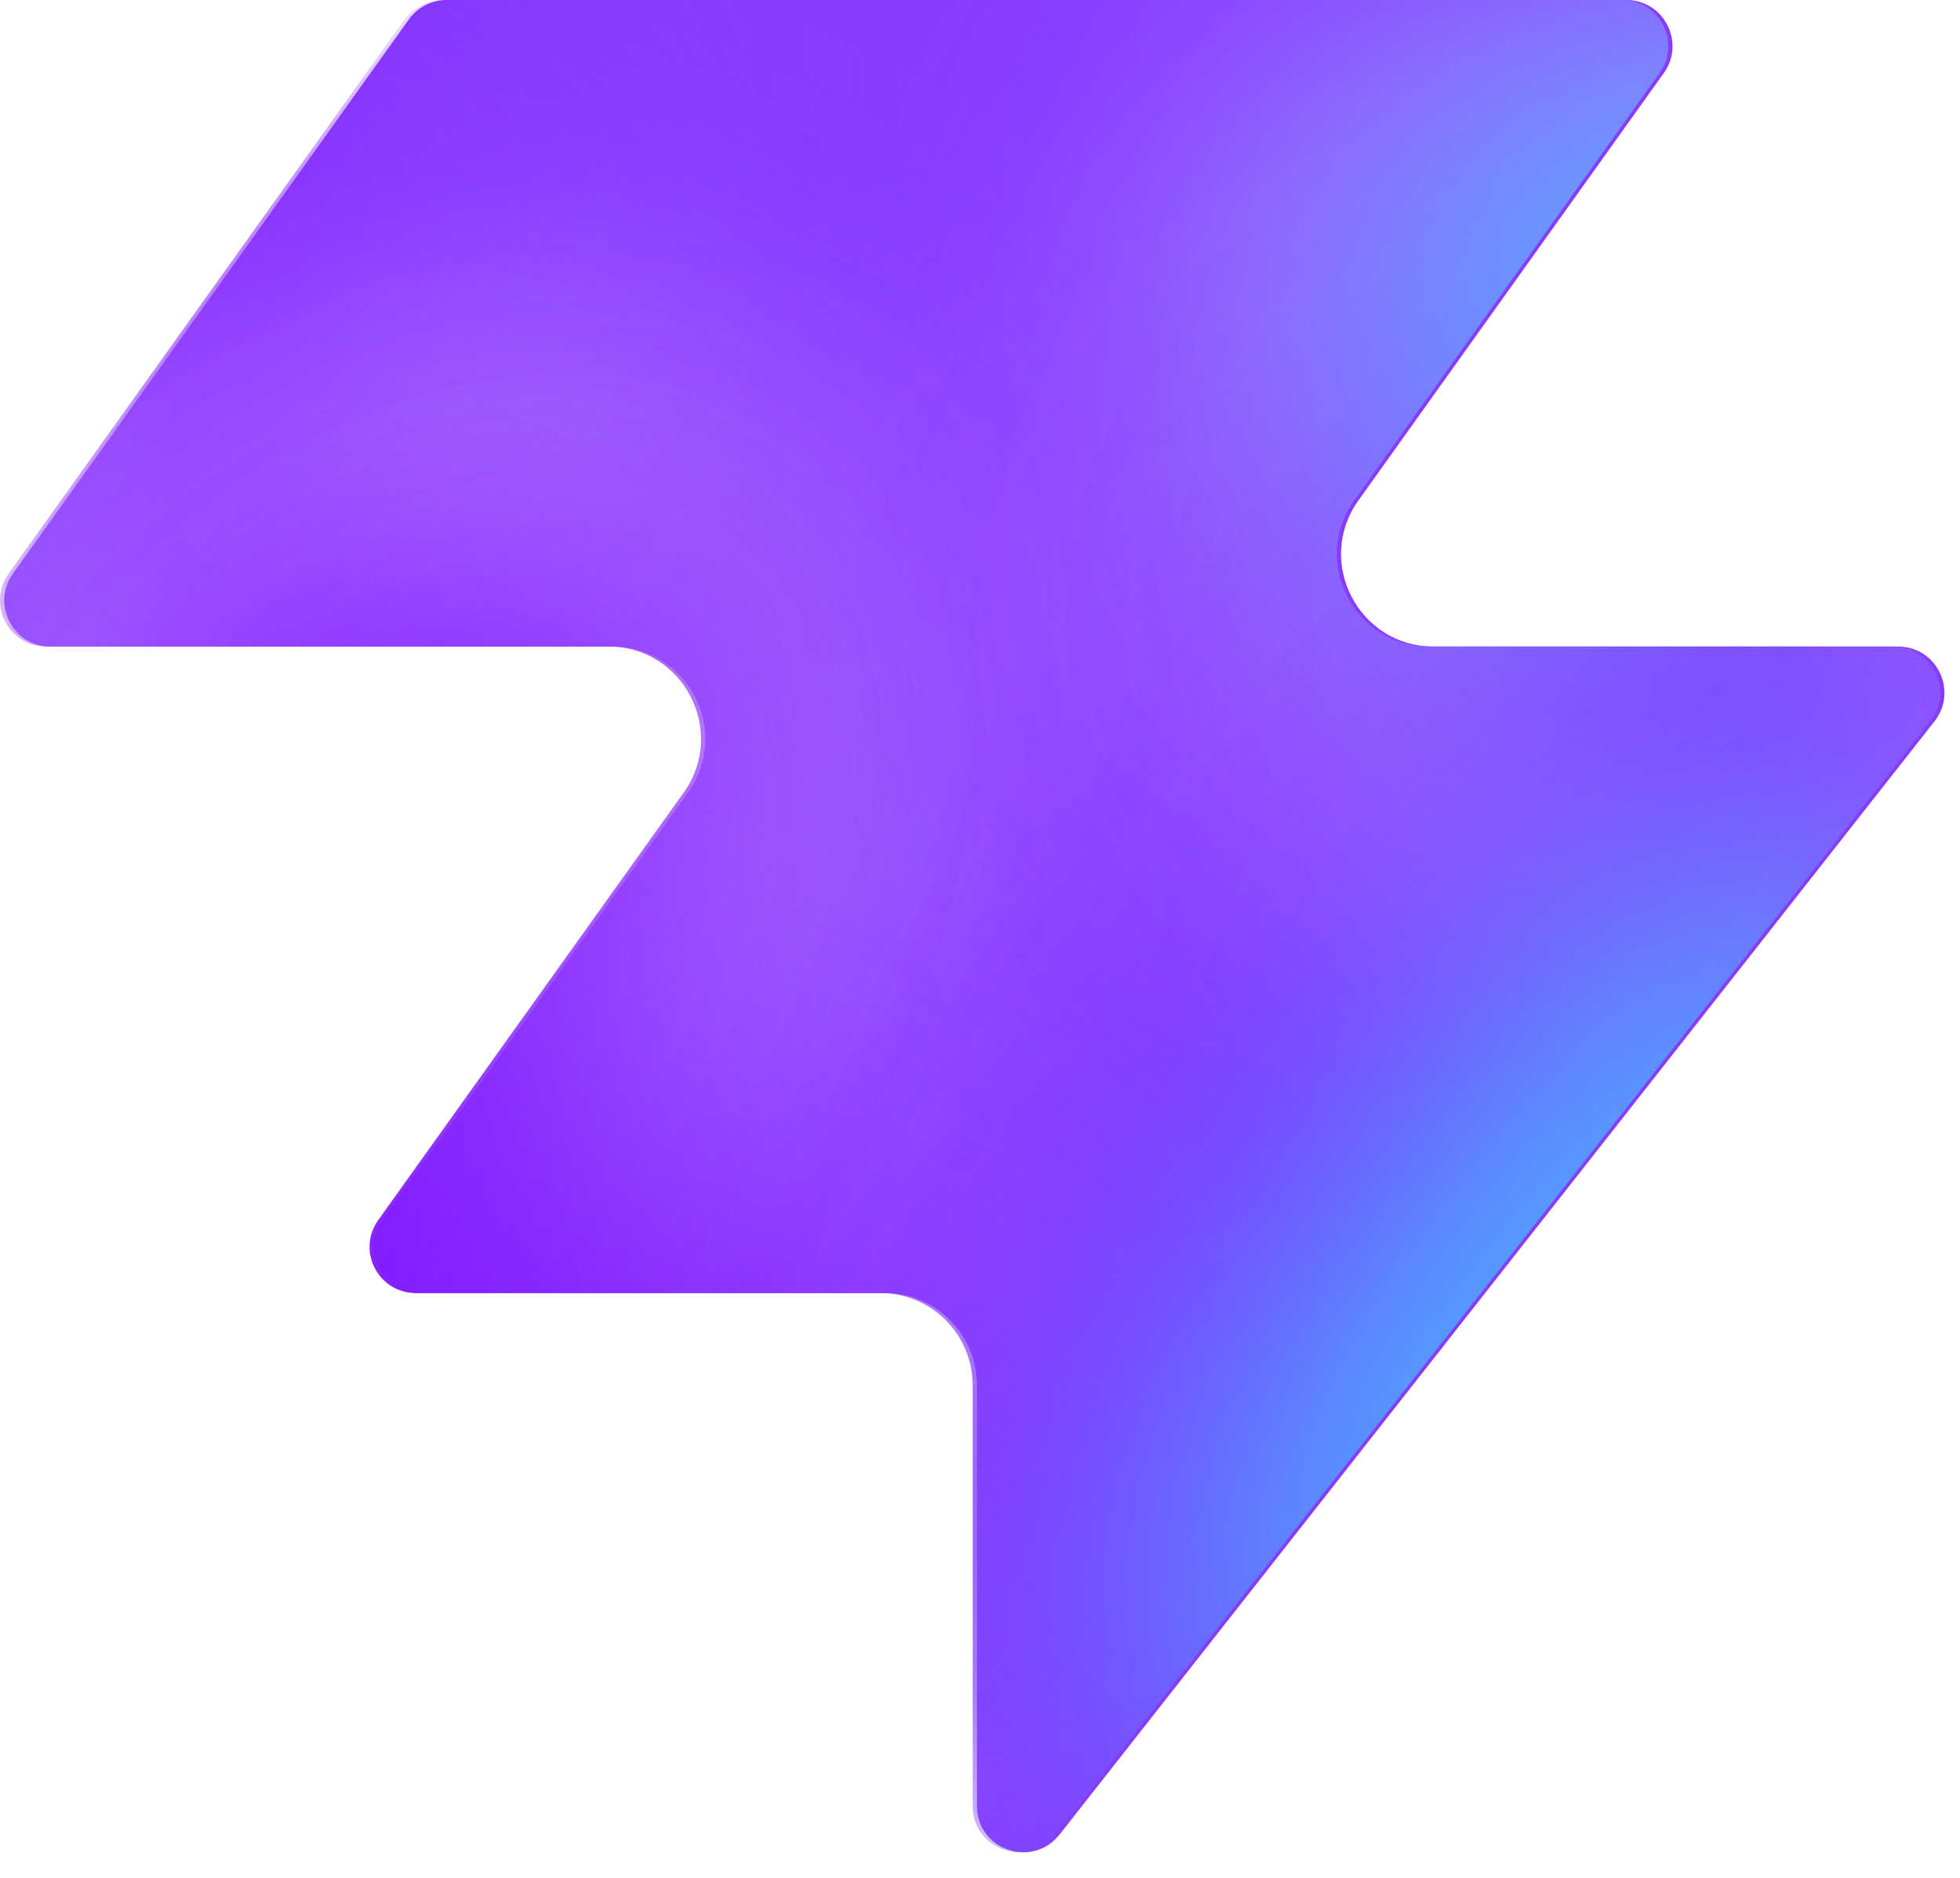
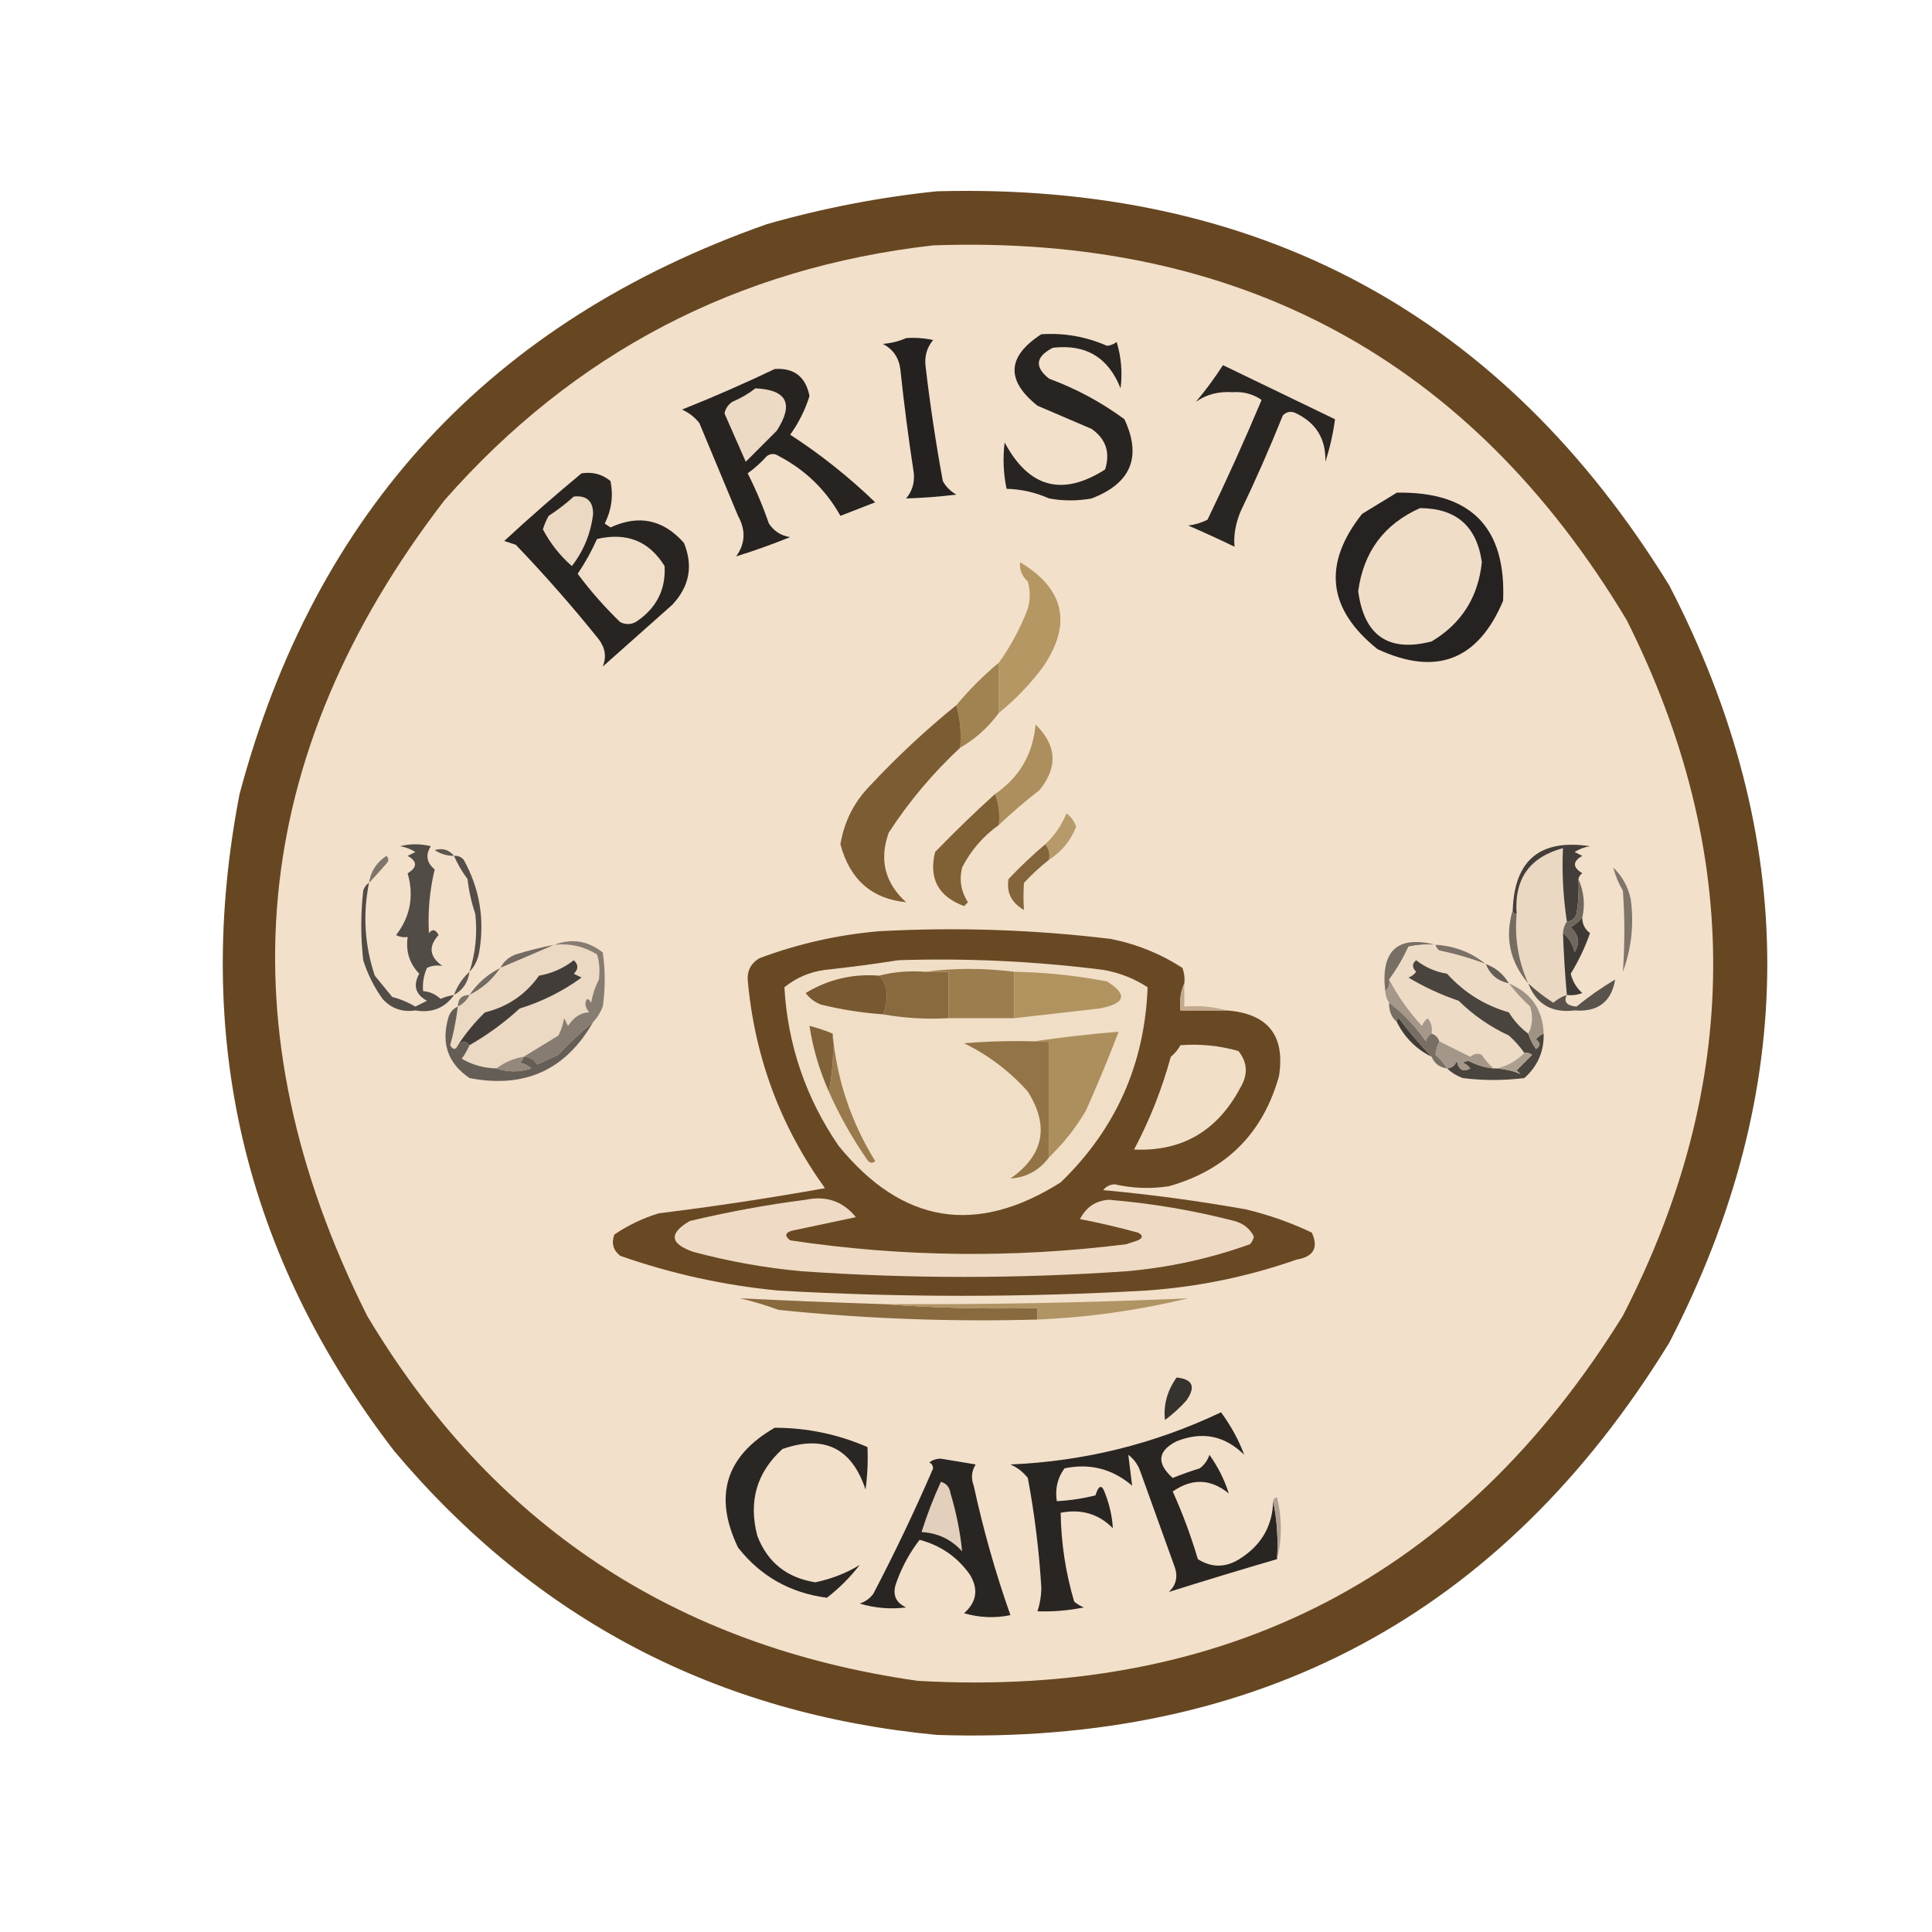
- <svg xmlns="http://www.w3.org/2000/svg" width="48" height="46" fill="none" viewBox="0 0 48 46">
-   <path fill="#863bff" d="M25.946 44.938c-.664.845-2.021.375-2.021-.698V33.937a2.26 2.26 0 0 0-2.262-2.262H10.287c-.92 0-1.456-1.04-.92-1.788l7.48-10.471c1.07-1.497 0-3.578-1.842-3.578H1.237c-.92 0-1.456-1.04-.92-1.788L10.013.474c.214-.297.556-.474.92-.474h28.894c.92 0 1.456 1.04.92 1.788l-7.48 10.471c-1.07 1.498 0 3.579 1.842 3.579h11.377c.943 0 1.473 1.088.89 1.83L25.947 44.94z" style="fill:#863bff;fill:color(display-p3 .525 .23 1);fill-opacity:1" />
-   <mask id="a" width="48" height="46" x="0" y="0" maskUnits="userSpaceOnUse" style="mask-type:alpha">
-     <path fill="#000" d="M25.842 44.938c-.664.844-2.021.375-2.021-.698V33.937a2.26 2.26 0 0 0-2.262-2.262H10.183c-.92 0-1.456-1.04-.92-1.788l7.48-10.471c1.07-1.498 0-3.579-1.842-3.579H1.133c-.92 0-1.456-1.04-.92-1.787L9.91.473c.214-.297.556-.474.92-.474h28.894c.92 0 1.456 1.04.92 1.788l-7.48 10.471c-1.07 1.498 0 3.578 1.842 3.578h11.377c.943 0 1.473 1.088.89 1.832L25.843 44.94z" style="fill:#000;fill-opacity:1" />
-   </mask>
-   <g mask="url(#a)">
-     <g filter="url(#b)">
-       <ellipse cx="5.508" cy="14.704" fill="#ede6ff" rx="5.508" ry="14.704" style="fill:#ede6ff;fill:color(display-p3 .927 .903 1);fill-opacity:1" transform="matrix(.00324 1 1 -.00324 -4.47 31.516)" />
-     </g>
-     <g filter="url(#c)">
-       <ellipse cx="10.399" cy="29.851" fill="#ede6ff" rx="10.399" ry="29.851" style="fill:#ede6ff;fill:color(display-p3 .927 .903 1);fill-opacity:1" transform="matrix(.00324 1 1 -.00324 -39.328 7.883)" />
-     </g>
-     <g filter="url(#d)">
-       <ellipse cx="5.508" cy="30.487" fill="#7e14ff" rx="5.508" ry="30.487" style="fill:#7e14ff;fill:color(display-p3 .492 .077 1);fill-opacity:1" transform="rotate(89.814 -25.913 -14.639)scale(1 -1)" />
-     </g>
-     <g filter="url(#e)">
-       <ellipse cx="5.508" cy="30.599" fill="#7e14ff" rx="5.508" ry="30.599" style="fill:#7e14ff;fill:color(display-p3 .492 .077 1);fill-opacity:1" transform="rotate(89.814 -32.644 -3.334)scale(1 -1)" />
-     </g>
-     <g filter="url(#f)">
-       <ellipse cx="5.508" cy="30.599" fill="#7e14ff" rx="5.508" ry="30.599" style="fill:#7e14ff;fill:color(display-p3 .492 .077 1);fill-opacity:1" transform="matrix(.00324 1 1 -.00324 -34.34 30.47)" />
-     </g>
-     <g filter="url(#g)">
-       <ellipse cx="14.072" cy="22.078" fill="#ede6ff" rx="14.072" ry="22.078" style="fill:#ede6ff;fill:color(display-p3 .927 .903 1);fill-opacity:1" transform="rotate(93.35 24.506 48.493)scale(-1 1)" />
-     </g>
-     <g filter="url(#h)">
-       <ellipse cx="3.47" cy="21.501" fill="#7e14ff" rx="3.47" ry="21.501" style="fill:#7e14ff;fill:color(display-p3 .492 .077 1);fill-opacity:1" transform="rotate(89.009 28.708 47.59)scale(-1 1)" />
-     </g>
-     <g filter="url(#i)">
-       <ellipse cx="3.47" cy="21.501" fill="#7e14ff" rx="3.47" ry="21.501" style="fill:#7e14ff;fill:color(display-p3 .492 .077 1);fill-opacity:1" transform="rotate(89.009 28.708 47.59)scale(-1 1)" />
-     </g>
-     <g filter="url(#j)">
-       <ellipse cx=".387" cy="8.972" fill="#7e14ff" rx="4.407" ry="29.108" style="fill:#7e14ff;fill:color(display-p3 .492 .077 1);fill-opacity:1" transform="rotate(39.51 .387 8.972)" />
-     </g>
-     <g filter="url(#k)">
-       <ellipse cx="47.523" cy="-6.092" fill="#7e14ff" rx="4.407" ry="29.108" style="fill:#7e14ff;fill:color(display-p3 .492 .077 1);fill-opacity:1" transform="rotate(37.892 47.523 -6.092)" />
-     </g>
-     <g filter="url(#l)">
-       <ellipse cx="41.412" cy="6.333" fill="#47bfff" rx="5.971" ry="9.665" style="fill:#47bfff;fill:color(display-p3 .28 .748 1);fill-opacity:1" transform="rotate(37.892 41.412 6.333)" />
-     </g>
-     <g filter="url(#m)">
-       <ellipse cx="-1.879" cy="38.332" fill="#7e14ff" rx="4.407" ry="29.108" style="fill:#7e14ff;fill:color(display-p3 .492 .077 1);fill-opacity:1" transform="rotate(37.892 -1.88 38.332)" />
-     </g>
-     <g filter="url(#n)">
-       <ellipse cx="-1.879" cy="38.332" fill="#7e14ff" rx="4.407" ry="29.108" style="fill:#7e14ff;fill:color(display-p3 .492 .077 1);fill-opacity:1" transform="rotate(37.892 -1.88 38.332)" />
-     </g>
-     <g filter="url(#o)">
-       <ellipse cx="35.651" cy="29.907" fill="#7e14ff" rx="4.407" ry="29.108" style="fill:#7e14ff;fill:color(display-p3 .492 .077 1);fill-opacity:1" transform="rotate(37.892 35.651 29.907)" />
-     </g>
-     <g filter="url(#p)">
-       <ellipse cx="38.418" cy="32.4" fill="#47bfff" rx="5.971" ry="15.297" style="fill:#47bfff;fill:color(display-p3 .28 .748 1);fill-opacity:1" transform="rotate(37.892 38.418 32.4)" />
-     </g>
-   </g>
-   <defs>
-     <filter id="b" width="60.045" height="41.654" x="-19.77" y="16.149" color-interpolation-filters="sRGB" filterUnits="userSpaceOnUse">
-       <feFlood flood-opacity="0" result="BackgroundImageFix" />
-       <feBlend in="SourceGraphic" in2="BackgroundImageFix" result="shape" />
-       <feGaussianBlur result="effect1_foregroundBlur_2002_17158" stdDeviation="7.659" />
-     </filter>
-     <filter id="c" width="90.34" height="51.437" x="-54.613" y="-7.533" color-interpolation-filters="sRGB" filterUnits="userSpaceOnUse">
-       <feFlood flood-opacity="0" result="BackgroundImageFix" />
-       <feBlend in="SourceGraphic" in2="BackgroundImageFix" result="shape" />
-       <feGaussianBlur result="effect1_foregroundBlur_2002_17158" stdDeviation="7.659" />
-     </filter>
-     <filter id="d" width="79.355" height="29.4" x="-49.64" y="2.03" color-interpolation-filters="sRGB" filterUnits="userSpaceOnUse">
-       <feFlood flood-opacity="0" result="BackgroundImageFix" />
-       <feBlend in="SourceGraphic" in2="BackgroundImageFix" result="shape" />
-       <feGaussianBlur result="effect1_foregroundBlur_2002_17158" stdDeviation="4.596" />
-     </filter>
-     <filter id="e" width="79.579" height="29.4" x="-45.045" y="20.029" color-interpolation-filters="sRGB" filterUnits="userSpaceOnUse">
-       <feFlood flood-opacity="0" result="BackgroundImageFix" />
-       <feBlend in="SourceGraphic" in2="BackgroundImageFix" result="shape" />
-       <feGaussianBlur result="effect1_foregroundBlur_2002_17158" stdDeviation="4.596" />
-     </filter>
-     <filter id="f" width="79.579" height="29.4" x="-43.513" y="21.178" color-interpolation-filters="sRGB" filterUnits="userSpaceOnUse">
-       <feFlood flood-opacity="0" result="BackgroundImageFix" />
-       <feBlend in="SourceGraphic" in2="BackgroundImageFix" result="shape" />
-       <feGaussianBlur result="effect1_foregroundBlur_2002_17158" stdDeviation="4.596" />
-     </filter>
-     <filter id="g" width="74.749" height="58.852" x="15.756" y="-17.901" color-interpolation-filters="sRGB" filterUnits="userSpaceOnUse">
-       <feFlood flood-opacity="0" result="BackgroundImageFix" />
-       <feBlend in="SourceGraphic" in2="BackgroundImageFix" result="shape" />
-       <feGaussianBlur result="effect1_foregroundBlur_2002_17158" stdDeviation="7.659" />
-     </filter>
-     <filter id="h" width="61.377" height="25.362" x="23.548" y="2.284" color-interpolation-filters="sRGB" filterUnits="userSpaceOnUse">
-       <feFlood flood-opacity="0" result="BackgroundImageFix" />
-       <feBlend in="SourceGraphic" in2="BackgroundImageFix" result="shape" />
-       <feGaussianBlur result="effect1_foregroundBlur_2002_17158" stdDeviation="4.596" />
-     </filter>
-     <filter id="i" width="61.377" height="25.362" x="23.548" y="2.284" color-interpolation-filters="sRGB" filterUnits="userSpaceOnUse">
-       <feFlood flood-opacity="0" result="BackgroundImageFix" />
-       <feBlend in="SourceGraphic" in2="BackgroundImageFix" result="shape" />
-       <feGaussianBlur result="effect1_foregroundBlur_2002_17158" stdDeviation="4.596" />
-     </filter>
-     <filter id="j" width="56.045" height="63.649" x="-27.636" y="-22.853" color-interpolation-filters="sRGB" filterUnits="userSpaceOnUse">
-       <feFlood flood-opacity="0" result="BackgroundImageFix" />
-       <feBlend in="SourceGraphic" in2="BackgroundImageFix" result="shape" />
-       <feGaussianBlur result="effect1_foregroundBlur_2002_17158" stdDeviation="4.596" />
-     </filter>
-     <filter id="k" width="54.814" height="64.646" x="20.116" y="-38.415" color-interpolation-filters="sRGB" filterUnits="userSpaceOnUse">
-       <feFlood flood-opacity="0" result="BackgroundImageFix" />
-       <feBlend in="SourceGraphic" in2="BackgroundImageFix" result="shape" />
-       <feGaussianBlur result="effect1_foregroundBlur_2002_17158" stdDeviation="4.596" />
-     </filter>
-     <filter id="l" width="33.541" height="35.313" x="24.641" y="-11.323" color-interpolation-filters="sRGB" filterUnits="userSpaceOnUse">
-       <feFlood flood-opacity="0" result="BackgroundImageFix" />
-       <feBlend in="SourceGraphic" in2="BackgroundImageFix" result="shape" />
-       <feGaussianBlur result="effect1_foregroundBlur_2002_17158" stdDeviation="4.596" />
-     </filter>
-     <filter id="m" width="54.814" height="64.646" x="-29.286" y="6.009" color-interpolation-filters="sRGB" filterUnits="userSpaceOnUse">
-       <feFlood flood-opacity="0" result="BackgroundImageFix" />
-       <feBlend in="SourceGraphic" in2="BackgroundImageFix" result="shape" />
-       <feGaussianBlur result="effect1_foregroundBlur_2002_17158" stdDeviation="4.596" />
-     </filter>
-     <filter id="n" width="54.814" height="64.646" x="-29.286" y="6.009" color-interpolation-filters="sRGB" filterUnits="userSpaceOnUse">
-       <feFlood flood-opacity="0" result="BackgroundImageFix" />
-       <feBlend in="SourceGraphic" in2="BackgroundImageFix" result="shape" />
-       <feGaussianBlur result="effect1_foregroundBlur_2002_17158" stdDeviation="4.596" />
-     </filter>
-     <filter id="o" width="54.814" height="64.646" x="8.244" y="-2.416" color-interpolation-filters="sRGB" filterUnits="userSpaceOnUse">
-       <feFlood flood-opacity="0" result="BackgroundImageFix" />
-       <feBlend in="SourceGraphic" in2="BackgroundImageFix" result="shape" />
-       <feGaussianBlur result="effect1_foregroundBlur_2002_17158" stdDeviation="4.596" />
-     </filter>
-     <filter id="p" width="39.409" height="43.623" x="18.713" y="10.588" color-interpolation-filters="sRGB" filterUnits="userSpaceOnUse">
-       <feFlood flood-opacity="0" result="BackgroundImageFix" />
-       <feBlend in="SourceGraphic" in2="BackgroundImageFix" result="shape" />
-       <feGaussianBlur result="effect1_foregroundBlur_2002_17158" stdDeviation="4.596" />
-     </filter>
-   </defs>
+ <svg xmlns="http://www.w3.org/2000/svg" width="512" height="512" viewBox="0 0 512 512" fill="none">
+   <path fill-rule="evenodd" clip-rule="evenodd" d="M248.32 50.688C333.408 48.421 398.091 83.237 442.368 155.136C477.009 222.004 477.009 288.905 442.368 355.84C398.107 427.9 333.424 462.545 248.32 459.776C189.941 454.227 141.984 429.139 104.448 384.512C64.699 332.803 51.045 274.777 63.488 210.432C83.477 135.488 130.069 85.141 203.264 59.392C218.164 55.149 233.183 52.248 248.32 50.688Z" fill="#674721" />
+   <path fill-rule="evenodd" clip-rule="evenodd" d="M247.296 65.024C328.438 62.149 389.707 95.258 431.104 164.352C461.991 225.919 461.65 287.359 430.08 348.672C387.21 417.812 324.917 450.068 243.2 445.44C178.943 436.296 130.303 404.04 97.28 348.672C58.984 272.222 65.811 200.201 117.76 132.608C152.185 93.463 195.364 70.935 247.296 65.024Z" fill="#F3E0CA" />
+   <path fill-rule="evenodd" clip-rule="evenodd" d="M275.968 88.576C282.031 88.187 287.834 89.211 293.376 91.648C294.341 91.537 295.194 91.196 295.936 90.624C297.148 94.668 297.49 98.764 296.96 102.912C293.738 94.731 287.765 91.147 279.04 92.16C274.429 94.504 274.088 97.235 278.016 100.352C285.211 103.009 291.867 106.593 297.984 111.104C302.637 121.097 299.735 128.094 289.28 132.096C285.525 132.779 281.771 132.779 278.016 132.096C274.418 130.497 270.663 129.644 266.752 129.536C265.901 125.465 265.731 121.369 266.24 117.248C272.651 129.268 281.525 131.657 292.864 124.416C294.275 119.912 293.081 116.328 289.28 113.664C284.501 111.616 279.723 109.568 274.944 107.52C266.517 100.783 266.858 94.468 275.968 88.576Z" fill="#272422" />
+   <path fill-rule="evenodd" clip-rule="evenodd" d="M240.128 89.6C242.542 89.433 244.931 89.603 247.296 90.112C245.714 91.978 245.031 94.196 245.248 96.768C246.448 107.058 247.984 117.298 249.856 127.488C250.709 129.024 251.904 130.219 253.44 131.072C248.961 131.624 244.523 131.965 240.128 132.096C241.71 130.23 242.393 128.011 242.176 125.44C240.767 116.261 239.573 107.045 238.592 97.792C238.191 94.766 236.655 92.547 233.984 91.136C236.245 90.941 238.293 90.429 240.128 89.6Z" fill="#242120" />
+   <path fill-rule="evenodd" clip-rule="evenodd" d="M324.096 96.768C333.964 101.541 343.863 106.319 353.792 111.104C353.272 114.998 352.418 118.753 351.232 122.368C351.418 116.423 348.858 112.156 343.552 109.568C342.237 108.868 341.042 109.039 339.968 110.08C336.495 118.734 332.739 127.267 328.704 135.68C327.394 138.929 326.882 142.001 327.168 144.896C323.08 142.912 318.984 141.035 314.88 139.264C316.678 139.057 318.384 138.545 320 137.728C325.059 127.268 329.839 116.687 334.336 105.984C332.076 104.418 329.516 103.736 326.656 103.936C322.898 103.684 319.655 104.537 316.928 106.496C319.54 103.379 321.929 100.136 324.096 96.768Z" fill="#282523" />
+   <path fill-rule="evenodd" clip-rule="evenodd" d="M205.312 97.792C210.44 97.452 213.512 99.841 214.528 104.96C213.364 108.653 211.657 112.066 209.408 115.2C217.477 120.435 224.986 126.408 231.936 133.12C228.864 134.315 225.792 135.509 222.72 136.704C218.865 129.813 213.404 124.523 206.336 120.832C205.312 120.149 204.288 120.149 203.264 120.832C201.711 122.557 200.004 124.093 198.144 125.44C200.321 129.752 202.198 134.189 203.776 138.752C205.127 140.787 207.004 141.982 209.408 142.336C204.582 144.284 199.803 145.99 195.072 147.456C197.52 144.097 197.691 140.513 195.584 136.704C192.171 128.512 188.757 120.32 185.344 112.128C184.101 110.542 182.565 109.348 180.736 108.544C189.14 105.189 197.332 101.605 205.312 97.792Z" fill="#262321" />
+   <path fill-rule="evenodd" clip-rule="evenodd" d="M200.192 102.912C208.575 103.297 210.452 107.052 205.824 114.176C203.093 116.907 200.363 119.637 197.632 122.368C195.755 118.101 193.877 113.835 192 109.568C192.265 108.277 192.948 107.253 194.048 106.496C196.328 105.532 198.376 104.337 200.192 102.912Z" fill="#ECDAC4" />
+   <path fill-rule="evenodd" clip-rule="evenodd" d="M154.112 125.44C157.046 124.984 159.606 125.667 161.792 127.488C162.572 131.412 162.06 135.166 160.256 138.752C160.768 139.093 161.28 139.435 161.792 139.776C169.285 136.312 175.77 137.678 181.248 143.872C183.744 149.94 182.72 155.402 178.176 160.256C172.032 165.717 165.888 171.179 159.744 176.64C160.756 174.162 160.415 171.773 158.72 169.472C151.763 160.806 144.424 152.443 136.704 144.384C135.68 144.043 134.656 143.701 133.632 143.36C140.354 137.143 147.18 131.17 154.112 125.44Z" fill="#272422" />
+   <path fill-rule="evenodd" clip-rule="evenodd" d="M370.176 130.56C389.8 130.215 399.186 139.772 398.336 159.232C391.683 174.989 380.59 179.256 365.056 172.032C351.811 161.432 350.446 149.485 360.96 136.192C364.098 134.288 367.17 132.411 370.176 130.56Z" fill="#252221" />
+   <path fill-rule="evenodd" clip-rule="evenodd" d="M152.064 131.584C155.47 131.238 157.177 132.774 157.184 136.192C156.576 141.331 154.699 145.939 151.552 150.016C148.369 147.22 145.809 143.977 143.872 140.288C144.243 139.034 144.755 137.84 145.408 136.704C147.816 135.137 150.035 133.43 152.064 131.584Z" fill="#EBD9C4" />
+   <path fill-rule="evenodd" clip-rule="evenodd" d="M376.32 134.656C385.911 134.688 391.372 139.467 392.704 148.992C391.739 158.275 387.301 165.273 379.392 169.984C367.99 172.936 361.505 168.499 359.936 156.672C361.345 146.23 366.806 138.891 376.32 134.656Z" fill="#EFDDC7" />
+   <path fill-rule="evenodd" clip-rule="evenodd" d="M158.208 142.848C166.049 140.996 172.022 143.385 176.128 150.016C176.463 156.341 173.903 161.291 168.448 164.864C167.083 165.547 165.717 165.547 164.352 164.864C160.236 160.886 156.482 156.619 153.088 152.064C155.066 149.129 156.773 146.057 158.208 142.848Z" fill="#F0DEC8" />
+   <path fill-rule="evenodd" clip-rule="evenodd" d="M264.704 188.928C264.704 184.491 264.704 180.053 264.704 175.616C267.858 171.238 270.418 166.459 272.384 161.28C273.067 158.891 273.067 156.501 272.384 154.112C270.799 152.664 270.116 150.958 270.336 148.992C282.1 156.077 284.148 165.293 276.48 176.64C273.064 181.25 269.139 185.346 264.704 188.928Z" fill="#B59764" />
+   <path fill-rule="evenodd" clip-rule="evenodd" d="M264.704 175.616C264.704 180.053 264.704 184.491 264.704 188.928C261.907 192.752 258.494 195.824 254.464 198.144C254.787 194.18 254.446 190.425 253.44 186.88C256.853 182.784 260.608 179.029 264.704 175.616Z" fill="#A18352" />
+   <path fill-rule="evenodd" clip-rule="evenodd" d="M264.704 218.624C265.017 215.67 264.676 212.939 263.68 210.432C270.16 206.008 273.744 199.864 274.432 192C280.075 197.515 280.416 203.318 275.456 209.408C271.701 212.312 268.117 215.384 264.704 218.624Z" fill="#AC8F5D" />
+   <path fill-rule="evenodd" clip-rule="evenodd" d="M253.44 186.88C254.446 190.425 254.787 194.18 254.464 198.144C247.21 204.884 240.896 212.393 235.52 220.672C232.951 227.816 234.487 233.96 240.128 239.104C230.996 238.186 225.194 233.066 222.72 223.744C223.701 217.82 226.261 212.7 230.4 208.384C237.638 200.63 245.318 193.462 253.44 186.88Z" fill="#7B5C33" />
+   <path fill-rule="evenodd" clip-rule="evenodd" d="M263.68 210.432C264.676 212.939 265.017 215.67 264.704 218.624C260.558 221.577 257.315 225.332 254.976 229.888C254.159 233.176 254.671 236.248 256.512 239.104C256.171 239.445 255.829 239.787 255.488 240.128C248.633 237.563 246.073 232.784 247.808 225.792C252.964 220.464 258.255 215.344 263.68 210.432Z" fill="#806136" />
+   <path fill-rule="evenodd" clip-rule="evenodd" d="M278.016 227.84C278.29 226.203 277.948 224.838 276.992 223.744C279.442 221.454 281.32 218.723 282.624 215.552C283.89 216.473 284.744 217.668 285.184 219.136C283.721 222.816 281.332 225.717 278.016 227.84Z" fill="#B79A6A" />
+   <path fill-rule="evenodd" clip-rule="evenodd" d="M120.32 226.816C118.469 226.825 116.762 226.313 115.2 225.28C117.284 224.667 118.99 225.179 120.32 226.816Z" fill="#5D564F" />
+   <path fill-rule="evenodd" clip-rule="evenodd" d="M415.232 244.224C414.607 245.136 414.266 246.16 414.208 247.296C414.4 252.769 414.741 258.23 415.232 263.68C413.946 264.094 412.751 264.777 411.648 265.728C409.275 264.207 407.056 262.5 404.992 260.608C402.38 254.771 401.356 248.627 401.92 242.176C401.242 232.961 405.338 227.159 414.208 224.768C413.893 231.028 414.234 237.514 415.232 244.224Z" fill="#EAD8C3" />
+   <path fill-rule="evenodd" clip-rule="evenodd" d="M120.32 226.816C121.34 226.728 122.193 227.07 122.88 227.84C127.137 235.515 128.503 243.707 126.976 252.416C126.593 254.455 125.74 256.162 124.416 257.536C126.024 252.529 126.536 247.409 125.952 242.176C124.94 239.182 124.258 236.11 123.904 232.96C122.449 231.009 121.254 228.961 120.32 226.816Z" fill="#554E48" />
+   <path fill-rule="evenodd" clip-rule="evenodd" d="M276.992 223.744C277.948 224.838 278.29 226.203 278.016 227.84C275.664 229.677 273.446 231.725 271.36 233.984C271.201 236.397 271.201 238.786 271.36 241.152C268.049 239.253 266.684 236.523 267.264 232.96C270.373 229.679 273.616 226.607 276.992 223.744Z" fill="#84653B" />
+   <path fill-rule="evenodd" clip-rule="evenodd" d="M97.792 233.984C98.22 230.974 99.756 228.585 102.4 226.816C103.083 227.499 103.083 228.181 102.4 228.864C100.847 230.646 99.311 232.352 97.792 233.984Z" fill="#7F756B" />
+   <path fill-rule="evenodd" clip-rule="evenodd" d="M418.304 232.96C418.473 236.05 418.302 239.122 417.792 242.176C417.365 243.462 416.512 244.145 415.232 244.224C414.234 237.514 413.893 231.028 414.208 224.768C405.338 227.159 401.242 232.961 401.92 242.176C401.237 242.176 400.896 241.835 400.896 241.152C401.356 227.897 408.182 222.265 421.376 224.256C419.904 224.48 418.539 224.992 417.28 225.792C417.963 226.133 418.645 226.475 419.328 226.816C416.723 228.288 416.723 229.824 419.328 231.424C418.759 231.816 418.418 232.328 418.304 232.96Z" fill="#433E39" />
+   <path fill-rule="evenodd" clip-rule="evenodd" d="M120.32 263.68C117.874 267.154 114.46 268.52 110.08 267.776C106.549 268.283 103.648 267.259 101.376 264.704C99.129 261.577 97.423 258.163 96.256 254.464C95.573 248.32 95.573 242.176 96.256 236.032C96.541 235.094 97.053 234.412 97.792 233.984C96.121 242.328 96.632 250.52 99.328 258.56C100.864 260.437 102.4 262.315 103.936 264.192C106.102 264.762 108.15 265.616 110.08 266.752C111.104 266.24 112.128 265.728 113.152 265.216C110.082 263.512 109.399 261.123 111.104 258.048C108.515 255.362 107.491 252.119 108.032 248.32C106.955 248.473 105.931 248.303 104.96 247.808C108.73 242.94 109.754 237.479 108.032 231.424C110.637 229.823 110.637 228.287 108.032 226.816C108.715 226.475 109.397 226.133 110.08 225.792C108.821 224.992 107.456 224.48 105.984 224.256C108.715 223.573 111.445 223.573 114.176 224.256C112.706 226.577 113.047 228.625 115.2 230.4C113.865 235.935 113.353 241.567 113.664 247.296C114.6 246.114 115.453 246.285 116.224 247.808C113.464 250.83 113.805 253.561 117.248 256C115.762 255.731 114.397 255.902 113.152 256.512C112.284 258.467 111.942 260.515 112.128 262.656C113.869 262.785 115.405 263.468 116.736 264.704C117.901 264.203 119.096 263.862 120.32 263.68Z" fill="#524C46" />
+   <path fill-rule="evenodd" clip-rule="evenodd" d="M427.52 229.888C429.82 232.089 431.356 234.82 432.128 238.08C433.079 244.758 432.397 251.242 430.08 257.536C430.597 250.408 430.597 243.24 430.08 236.032C428.931 234.079 428.078 232.031 427.52 229.888Z" fill="#7F756A" />
+   <path fill-rule="evenodd" clip-rule="evenodd" d="M400.896 241.152C400.896 241.835 401.237 242.176 401.92 242.176C401.356 248.627 402.38 254.771 404.992 260.608C400.095 254.838 398.729 248.352 400.896 241.152Z" fill="#756C62" />
+   <path fill-rule="evenodd" clip-rule="evenodd" d="M418.304 232.96C419.772 236.298 420.114 239.711 419.328 243.2C418.5 244.192 417.476 245.045 416.256 245.76C418.411 247.64 418.753 249.858 417.28 252.416C416.767 250.209 415.743 248.502 414.208 247.296C414.266 246.16 414.607 245.136 415.232 244.224C416.512 244.145 417.365 243.462 417.792 242.176C418.302 239.122 418.473 236.05 418.304 232.96Z" fill="#70685E" />
+   <path fill-rule="evenodd" clip-rule="evenodd" d="M313.856 260.608C312.865 262.766 312.523 265.156 312.832 267.776C316.928 267.776 321.024 267.776 325.12 267.776C336.031 268.615 340.639 274.417 338.944 285.184C334.705 300.346 324.977 310.074 309.76 314.368C304.946 315.104 300.168 314.934 295.424 313.856C294.157 313.913 293.133 314.425 292.352 315.392C305.026 316.559 317.655 318.266 330.24 320.512C336.263 321.951 342.066 323.999 347.648 326.656C349.48 330.665 348.115 333.054 343.552 333.824C330.626 338.353 317.314 341.084 303.616 342.016C271.182 343.867 238.756 343.867 206.336 342.016C191.943 340.644 177.948 337.572 164.352 332.8C162.483 331.299 161.971 329.422 162.816 327.168C166.424 324.709 170.349 322.832 174.592 321.536C189.336 319.72 204.014 317.501 218.624 314.88C206.76 298.41 199.933 279.978 198.144 259.584C198.048 257.114 199.072 255.237 201.216 253.952C211.453 250.113 222.034 247.724 232.96 246.784C253.511 245.669 273.991 246.351 294.4 248.832C301.283 250.21 307.597 252.77 313.344 256.512C313.846 257.836 314.017 259.202 313.856 260.608Z" fill="#694923" />
+   <path fill-rule="evenodd" clip-rule="evenodd" d="M419.328 243.2C419.308 244.882 419.991 246.247 421.376 247.296C420.041 251.086 418.334 254.67 416.256 258.048C416.758 260.078 417.782 261.785 419.328 263.168C418.004 263.67 416.638 263.841 415.232 263.68C414.741 258.23 414.4 252.769 414.208 247.296C415.743 248.502 416.767 250.209 417.28 252.416C418.753 249.858 418.411 247.64 416.256 245.76C417.476 245.045 418.5 244.192 419.328 243.2Z" fill="#3E3935" />
+   <path fill-rule="evenodd" clip-rule="evenodd" d="M380.416 250.368C385.505 250.694 389.943 252.401 393.728 255.488C389.755 253.982 385.659 252.787 381.44 251.904C380.871 251.512 380.53 251 380.416 250.368Z" fill="#7B7167" />
+   <path fill-rule="evenodd" clip-rule="evenodd" d="M146.944 250.368C142.26 252.407 137.481 254.455 132.608 256.512C133.471 254.799 134.836 253.604 136.704 252.928C140.085 251.877 143.498 251.023 146.944 250.368Z" fill="#736A61" />
+   <path fill-rule="evenodd" clip-rule="evenodd" d="M238.08 254.464C256.252 253.882 274.343 254.735 292.352 257.024C296.642 257.768 300.567 259.304 304.128 261.632C303.374 281.993 295.694 299.231 281.088 313.344C258.631 327.526 239.004 324.284 222.208 303.616C213.538 290.918 208.76 276.923 207.872 261.632C210.994 259.109 214.578 257.573 218.624 257.024C225.28 256.316 231.766 255.463 238.08 254.464Z" fill="#F1DEC7" />
+   <path fill-rule="evenodd" clip-rule="evenodd" d="M380.416 250.368C378.002 250.201 375.613 250.371 373.248 250.88C371.81 254.051 370.103 256.952 368.128 259.584C368.371 260.906 368.03 261.93 367.104 262.656C365.873 251.93 370.31 247.834 380.416 250.368Z" fill="#776E64" />
+   <path fill-rule="evenodd" clip-rule="evenodd" d="M393.728 255.488C396.379 256.429 398.427 258.136 399.872 260.608C396.895 260.021 394.847 258.315 393.728 255.488Z" fill="#655E56" />
+   <path fill-rule="evenodd" clip-rule="evenodd" d="M232.96 258.56C236.849 257.553 240.945 257.211 245.248 257.536C247.296 257.536 249.344 257.536 251.392 257.536C251.392 261.632 251.392 265.728 251.392 269.824C245.393 270.154 239.59 269.813 233.984 268.8C234.66 267.301 235.001 265.594 235.008 263.68C234.951 261.489 234.268 259.783 232.96 258.56Z" fill="#896A3E" />
+   <path fill-rule="evenodd" clip-rule="evenodd" d="M245.248 257.536C252.932 256.513 260.783 256.513 268.8 257.536C268.8 261.632 268.8 265.728 268.8 269.824C262.997 269.824 257.195 269.824 251.392 269.824C251.392 265.728 251.392 261.632 251.392 257.536C249.344 257.536 247.296 257.536 245.248 257.536Z" fill="#9B7D4E" />
+   <path fill-rule="evenodd" clip-rule="evenodd" d="M380.416 250.368C380.53 251 380.871 251.512 381.44 251.904C385.659 252.787 389.755 253.982 393.728 255.488C394.847 258.315 396.895 260.021 399.872 260.608C401.538 262.789 403.415 264.837 405.504 266.752C406.319 269.352 406.148 271.741 404.992 273.92C402.944 272.409 401.237 270.532 399.872 268.288C393.457 266.444 387.996 263.03 383.488 258.048C380.446 257.566 377.715 256.371 375.296 254.464C374.18 255.376 374.18 256.4 375.296 257.536C374.758 258.245 374.075 258.757 373.248 259.072C377.469 261.585 381.906 263.633 386.56 265.216C390.462 269.046 394.899 272.118 399.872 274.432C401.45 275.836 402.816 277.372 403.968 279.04C401.932 281.079 399.542 282.445 396.8 283.136C396.459 283.136 396.117 283.136 395.776 283.136C394.614 282.139 393.59 280.944 392.704 279.552C391.63 279.048 390.606 279.218 389.632 280.064C386.847 278.671 384.117 277.306 381.44 275.968C381.099 274.944 380.416 274.261 379.392 273.92C379.66 272.407 379.319 271.042 378.368 269.824C377.659 270.362 377.147 271.045 376.832 271.872C373.361 268.113 370.46 264.017 368.128 259.584C370.103 256.952 371.81 254.051 373.248 250.88C375.613 250.371 378.002 250.201 380.416 250.368Z" fill="#EDDBC5" />
+   <path fill-rule="evenodd" clip-rule="evenodd" d="M132.608 256.512C130.536 259.605 127.805 261.995 124.416 263.68C126.514 260.557 129.245 258.168 132.608 256.512Z" fill="#736A61" />
+   <path fill-rule="evenodd" clip-rule="evenodd" d="M146.944 250.368C151.002 249.947 154.757 250.8 158.208 252.928C158.842 254.807 159.013 257.025 158.72 259.584C157.724 261.521 157.041 263.569 156.672 265.728C155.762 264.307 155.25 264.477 155.136 266.24C155.285 267.03 155.626 267.713 156.16 268.288C153.99 268.295 152.112 269.49 150.528 271.872C150.187 271.189 149.845 270.507 149.504 269.824C149.224 271.463 148.712 272.999 147.968 274.432C144.831 276.336 141.759 278.213 138.752 280.064C136.031 280.509 133.641 281.533 131.584 283.136C128.253 283.072 125.181 282.218 122.368 280.576C123.192 279.436 123.875 278.242 124.416 276.992C129.187 274.26 133.624 271.017 137.728 267.264C143.645 265.444 149.106 262.713 154.112 259.072C153.429 258.731 152.747 258.389 152.064 258.048C153.325 256.837 153.325 255.643 152.064 254.464C149.348 256.596 146.276 257.961 142.848 258.56C139.267 263.591 134.488 266.834 128.512 268.288C125.728 271.011 123.339 273.912 121.344 276.992C120.753 278.296 120.071 278.296 119.296 276.992C120.149 274.069 120.832 270.656 121.344 266.752C122.709 266.069 123.733 265.045 124.416 263.68C127.805 261.994 130.536 259.604 132.608 256.512C137.481 254.455 142.26 252.407 146.944 250.368Z" fill="#EBD9C4" />
+   <path fill-rule="evenodd" clip-rule="evenodd" d="M268.8 257.536C277.065 257.677 285.257 258.53 293.376 260.096C298.937 263.59 298.255 265.979 291.328 267.264C283.81 268.118 276.301 268.972 268.8 269.824C268.8 265.728 268.8 261.632 268.8 257.536Z" fill="#B19360" />
+   <path fill-rule="evenodd" clip-rule="evenodd" d="M232.96 258.56C234.268 259.783 234.951 261.489 235.008 263.68C235.001 265.594 234.66 267.301 233.984 268.8C228.461 268.413 223 267.559 217.6 266.24C215.945 265.61 214.58 264.586 213.504 263.168C219.449 259.549 225.935 258.013 232.96 258.56Z" fill="#775830" />
+   <path fill-rule="evenodd" clip-rule="evenodd" d="M124.416 257.536C124.063 260.299 122.698 262.347 120.32 263.68C121.18 261.271 122.546 259.223 124.416 257.536Z" fill="#5F5850" />
+   <path fill-rule="evenodd" clip-rule="evenodd" d="M124.416 276.992C123.548 275.84 122.524 275.84 121.344 276.992C123.339 273.912 125.728 271.011 128.512 268.288C134.488 266.834 139.267 263.591 142.848 258.56C146.276 257.961 149.348 256.596 152.064 254.464C153.325 255.643 153.325 256.837 152.064 258.048C152.747 258.389 153.429 258.731 154.112 259.072C149.106 262.713 143.645 265.444 137.728 267.264C133.624 271.017 129.187 274.26 124.416 276.992Z" fill="#423D39" />
+   <path fill-rule="evenodd" clip-rule="evenodd" d="M124.416 263.68C123.733 265.045 122.709 266.069 121.344 266.752C121.344 264.704 122.368 263.68 124.416 263.68Z" fill="#7A7167" />
+   <path fill-rule="evenodd" clip-rule="evenodd" d="M146.944 250.368C151.512 248.622 155.779 249.305 159.744 252.416C160.427 257.195 160.427 261.973 159.744 266.752C159.121 268.355 158.267 269.722 157.184 270.848C153.978 273.54 150.906 276.441 147.968 279.552C146.073 280.409 144.196 281.263 142.336 282.112C141.5 280.757 140.305 280.075 138.752 280.064C141.758 278.213 144.83 276.336 147.968 274.432C148.712 272.999 149.224 271.463 149.504 269.824C149.845 270.507 150.187 271.189 150.528 271.872C152.112 269.49 153.99 268.295 156.16 268.288C155.625 267.713 155.284 267.03 155.136 266.24C155.25 264.477 155.762 264.307 156.672 265.728C157.041 263.569 157.724 261.521 158.72 259.584C159.013 257.025 158.842 254.807 158.208 252.928C154.757 250.8 151.002 249.947 146.944 250.368Z" fill="#877C71" />
+   <path fill-rule="evenodd" clip-rule="evenodd" d="M313.856 260.608C313.856 262.656 313.856 264.704 313.856 266.752C317.82 266.43 321.575 266.77 325.12 267.776C321.024 267.776 316.928 267.776 312.832 267.776C312.523 265.156 312.865 262.766 313.856 260.608Z" fill="#C2AA8E" />
+   <path fill-rule="evenodd" clip-rule="evenodd" d="M404.992 260.608C407.056 262.5 409.275 264.207 411.648 265.728C412.751 264.777 413.946 264.094 415.232 263.68C414.326 265.493 415.179 266.517 417.792 266.752C421.008 264.116 424.422 261.727 428.032 259.584C427.042 265.507 423.458 268.238 417.28 267.776C411.245 268.518 407.149 266.129 404.992 260.608Z" fill="#5A534C" />
+   <path fill-rule="evenodd" clip-rule="evenodd" d="M368.128 259.584C370.46 264.017 373.361 268.113 376.832 271.872C377.147 271.045 377.659 270.362 378.368 269.824C379.319 271.042 379.66 272.407 379.392 273.92C378.653 274.348 378.141 275.03 377.856 275.968C375.095 272.014 371.852 268.601 368.128 265.728C367.503 264.816 367.162 263.792 367.104 262.656C368.03 261.93 368.371 260.906 368.128 259.584Z" fill="#A5988A" />
+   <path fill-rule="evenodd" clip-rule="evenodd" d="M404.992 273.92C405.474 275.355 406.157 276.72 407.04 278.016C408.28 277.223 408.28 276.37 407.04 275.456C407.597 274.722 408.28 274.21 409.088 273.92C409.207 278.632 407.5 282.557 403.968 285.696C398.507 286.379 393.045 286.379 387.584 285.696C385.98 285.073 384.614 284.219 383.488 283.136C384.768 283.057 385.621 282.374 386.048 281.088C386.568 283.55 387.763 284.233 389.632 283.136C389.094 282.427 388.411 281.915 387.584 281.6C388.096 281.429 388.608 281.259 389.12 281.088C391.216 282.224 393.434 282.907 395.776 283.136C396.117 283.136 396.459 283.136 396.8 283.136C399.455 283.422 401.503 283.934 402.944 284.672C402.603 284.331 402.261 283.989 401.92 283.648C403.285 282.283 404.651 280.917 406.016 279.552C405.408 279.077 404.725 278.906 403.968 279.04C402.816 277.372 401.45 275.836 399.872 274.432C394.9 272.118 390.463 269.046 386.56 265.216C381.906 263.633 377.469 261.585 373.248 259.072C374.075 258.757 374.758 258.245 375.296 257.536C374.18 256.4 374.18 255.376 375.296 254.464C377.715 256.371 380.446 257.566 383.488 258.048C387.996 263.03 393.457 266.444 399.872 268.288C401.237 270.532 402.944 272.409 404.992 273.92Z" fill="#4A443F" />
+   <path fill-rule="evenodd" clip-rule="evenodd" d="M399.872 260.608C405.775 263.096 408.847 267.533 409.088 273.92C408.28 274.21 407.597 274.722 407.04 275.456C408.28 276.37 408.28 277.223 407.04 278.016C406.157 276.72 405.474 275.355 404.992 273.92C406.148 271.741 406.319 269.352 405.504 266.752C403.415 264.837 401.538 262.789 399.872 260.608Z" fill="#9F9385" />
+   <path fill-rule="evenodd" clip-rule="evenodd" d="M220.672 273.92C221.001 279.24 220.659 284.36 219.648 289.28C217.101 283.493 215.394 277.69 214.528 271.872C216.737 272.435 218.785 273.118 220.672 273.92Z" fill="#806138" />
+   <path fill-rule="evenodd" clip-rule="evenodd" d="M379.392 280.064C375.319 278.039 372.247 274.967 370.176 270.848C370.109 270.399 370.279 270.057 370.688 269.824C373.451 273.434 376.352 276.847 379.392 280.064Z" fill="#413C38" />
+   <path fill-rule="evenodd" clip-rule="evenodd" d="M278.016 306.688C278.016 296.448 278.016 286.208 278.016 275.968C276.651 275.968 275.285 275.968 273.92 275.968C281.304 274.895 288.814 274.041 296.448 273.408C293.751 280.471 290.85 287.469 287.744 294.4C285.03 298.982 281.787 303.078 278.016 306.688Z" fill="#AC8F5C" />
+   <path fill-rule="evenodd" clip-rule="evenodd" d="M273.92 275.968C275.285 275.968 276.651 275.968 278.016 275.968C278.016 286.208 278.016 296.448 278.016 306.688C275.414 310.165 272 312.042 267.776 312.32C276.61 306.131 278.146 298.451 272.384 289.28C267.579 283.894 261.947 279.628 255.488 276.48C261.623 275.969 267.767 275.798 273.92 275.968Z" fill="#927446" />
+   <path fill-rule="evenodd" clip-rule="evenodd" d="M368.128 265.728C371.852 268.601 375.095 272.014 377.856 275.968C378.141 275.03 378.653 274.348 379.392 273.92C380.416 274.261 381.099 274.944 381.44 275.968C380.914 277.12 380.573 278.314 380.416 279.552C381.655 280.616 382.679 281.811 383.488 283.136C381.538 282.892 380.172 281.868 379.392 280.064C376.352 276.847 373.451 273.434 370.688 269.824C370.28 270.057 370.11 270.399 370.176 270.848C368.711 269.537 368.028 267.83 368.128 265.728Z" fill="#776E64" />
+   <path fill-rule="evenodd" clip-rule="evenodd" d="M312.832 276.992C318.083 276.595 323.203 277.107 328.192 278.528C330.618 281.537 330.789 284.779 328.704 288.256C322.599 299.745 313.212 305.207 300.544 304.64C304.683 296.837 307.926 288.645 310.272 280.064C311.342 279.17 312.195 278.146 312.832 276.992Z" fill="#F2DFC8" />
+   <path fill-rule="evenodd" clip-rule="evenodd" d="M381.44 275.968C384.117 277.306 386.847 278.671 389.632 280.064C390.606 279.218 391.63 279.048 392.704 279.552C393.59 280.944 394.614 282.139 395.776 283.136C393.434 282.907 391.216 282.224 389.12 281.088C388.608 281.259 388.096 281.429 387.584 281.6C388.411 281.915 389.095 282.427 389.632 283.136C387.763 284.233 386.568 283.55 386.048 281.088C385.621 282.374 384.768 283.057 383.488 283.136C382.679 281.811 381.655 280.616 380.416 279.552C380.573 278.314 380.914 277.12 381.44 275.968Z" fill="#A49789" />
+   <path fill-rule="evenodd" clip-rule="evenodd" d="M403.968 279.04C404.725 278.906 405.408 279.077 406.016 279.552C404.651 280.917 403.285 282.283 401.92 283.648C402.261 283.989 402.603 284.331 402.944 284.672C401.503 283.934 399.455 283.422 396.8 283.136C399.542 282.445 401.932 281.079 403.968 279.04Z" fill="#AEA091" />
+   <path fill-rule="evenodd" clip-rule="evenodd" d="M121.344 266.752C120.832 270.656 120.149 274.069 119.296 276.992C120.071 278.296 120.753 278.296 121.344 276.992C122.524 275.84 123.548 275.84 124.416 276.992C123.875 278.242 123.192 279.436 122.368 280.576C125.181 282.218 128.253 283.072 131.584 283.136C134.684 284.169 137.756 284.169 140.8 283.136C139.903 282.367 138.879 281.855 137.728 281.6C138.297 281.208 138.638 280.696 138.752 280.064C140.305 280.075 141.5 280.757 142.336 282.112C144.196 281.263 146.073 280.409 147.968 279.552C150.906 276.441 153.978 273.54 157.184 270.848C149.922 283.576 138.999 288.525 124.416 285.696C118.74 281.828 116.862 276.537 118.784 269.824C119.17 268.347 120.023 267.323 121.344 266.752Z" fill="#655E56" />
+   <path fill-rule="evenodd" clip-rule="evenodd" d="M138.752 280.064C138.638 280.696 138.297 281.208 137.728 281.6C138.879 281.855 139.903 282.367 140.8 283.136C137.756 284.169 134.684 284.169 131.584 283.136C133.641 281.533 136.031 280.509 138.752 280.064Z" fill="#94887C" />
+   <path fill-rule="evenodd" clip-rule="evenodd" d="M220.672 273.92C221.73 285.967 225.484 297.231 231.936 307.712C231.06 308.524 230.206 308.183 229.376 306.688C225.602 301.188 222.36 295.385 219.648 289.28C220.659 284.36 221.001 279.24 220.672 273.92Z" fill="#987A4D" />
+   <path fill-rule="evenodd" clip-rule="evenodd" d="M213.504 317.952C218.981 316.814 223.418 318.35 226.816 322.56C221.261 323.722 215.629 324.916 209.92 326.144C208.05 326.666 207.879 327.52 209.408 328.704C239.033 333.14 268.729 333.481 298.496 329.728C299.52 329.387 300.544 329.045 301.568 328.704C302.933 328.021 302.933 327.339 301.568 326.656C296.493 325.265 291.373 324.07 286.208 323.072C287.847 319.883 290.407 318.177 293.888 317.952C305.146 318.878 316.24 320.755 327.168 323.584C329.536 324.24 331.243 325.605 332.288 327.68C332.139 328.471 331.798 329.154 331.264 329.728C320.68 333.534 309.757 335.923 298.496 336.896C269.821 338.894 241.149 338.894 212.48 336.896C202.775 336.007 193.217 334.301 183.808 331.776C177.505 329.626 177.164 326.896 182.784 323.584C193.069 321.133 203.309 319.256 213.504 317.952Z" fill="#EFDBC5" />
+   <path fill-rule="evenodd" clip-rule="evenodd" d="M233.984 345.6C247.456 346.62 261.11 346.961 274.944 346.624C274.944 347.648 274.944 348.672 274.944 349.696C251.997 350.334 229.127 349.481 206.336 347.136C202.983 345.905 199.571 344.881 196.096 344.064C208.692 344.687 221.322 345.199 233.984 345.6Z" fill="#896A3F" />
+   <path fill-rule="evenodd" clip-rule="evenodd" d="M274.944 349.696C274.944 348.672 274.944 347.648 274.944 346.624C261.11 346.961 247.456 346.62 233.984 345.6C260.984 345.757 287.95 345.245 314.88 344.064C301.759 347.248 288.447 349.125 274.944 349.696Z" fill="#B19464" />
+   <path fill-rule="evenodd" clip-rule="evenodd" d="M311.808 365.056C316.109 365.48 316.962 367.528 314.368 371.2C312.644 373.095 310.767 374.802 308.736 376.32C308.279 372.358 309.303 368.603 311.808 365.056Z" fill="#36322E" />
+   <path fill-rule="evenodd" clip-rule="evenodd" d="M337.408 397.824C338.419 402.744 338.761 407.864 338.432 413.184C328.751 416.015 319.193 418.917 309.76 421.888C311.701 420.037 312.213 417.818 311.296 415.232C308.224 406.699 305.152 398.165 302.08 389.632C301.45 387.977 300.426 386.612 299.008 385.536C299.349 388.267 299.691 390.997 300.032 393.728C294.834 389.266 288.861 387.73 282.112 389.12C280.247 391.635 279.564 394.536 280.064 397.824C283.519 397.646 286.932 397.134 290.304 396.288C291.187 393.488 292.04 393.317 292.864 395.776C294.056 398.829 294.739 401.901 294.912 404.992C291.173 401.198 286.565 399.832 281.088 400.896C281.208 408.941 282.403 416.792 284.672 424.448C285.44 425.089 286.294 425.601 287.232 425.984C283.14 426.815 279.044 427.156 274.944 427.008C275.59 425.056 275.931 423.008 275.968 420.864C275.386 411.052 274.192 401.324 272.384 391.68C271.141 390.094 269.605 388.9 267.776 388.096C287.336 387.263 305.939 382.655 323.584 374.272C326.237 377.884 328.285 381.639 329.728 385.536C324.574 380.438 318.601 379.244 311.808 381.952C306.767 384.522 306.426 387.765 310.784 391.68C313.134 390.726 315.524 389.873 317.952 389.12C319.182 388.195 320.036 387.001 320.512 385.536C322.833 388.814 324.54 392.227 325.632 395.776C320.848 391.871 315.899 391.701 310.784 395.264C313.4 401.062 315.619 407.036 317.44 413.184C321.309 415.642 325.235 415.471 329.216 412.672C334.498 409.103 337.229 404.154 337.408 397.824Z" fill="#282523" />
+   <path fill-rule="evenodd" clip-rule="evenodd" d="M205.312 378.368C213.875 378.379 222.067 380.086 229.888 383.488C230.057 387.258 229.887 391.012 229.376 394.752C225.749 383.75 218.41 380.166 207.36 384C200.518 390.21 198.299 397.89 200.704 407.04C203.405 414.038 208.525 418.134 216.064 419.328C220.439 418.401 224.364 416.865 227.84 414.72C225.267 418.027 222.366 420.927 219.136 423.424C209.392 422.141 201.541 417.704 195.584 410.112C189.043 396.459 192.286 385.877 205.312 378.368Z" fill="#292624" />
+   <path fill-rule="evenodd" clip-rule="evenodd" d="M246.272 387.584C247.065 386.922 248.089 386.581 249.344 386.56C252.416 387.072 255.488 387.584 258.56 388.096C257.458 389.863 257.287 391.74 258.048 393.728C260.593 405.456 263.836 416.89 267.776 428.032C263.638 428.879 259.542 428.708 255.488 427.52C258.846 424.555 259.358 421.141 257.024 417.28C253.732 412.632 249.294 409.56 243.712 408.064C241.098 411.433 239.05 415.188 237.568 419.328C236.401 422.429 237.255 424.648 240.128 425.984C235.98 426.514 231.884 426.172 227.84 424.96C229.305 424.484 230.499 423.63 231.424 422.4C237.134 411.493 242.425 400.399 247.296 389.12C247.224 388.337 246.883 387.825 246.272 387.584Z" fill="#282523" />
+   <path fill-rule="evenodd" clip-rule="evenodd" d="M249.344 392.704C250.809 393.094 251.662 394.118 251.904 395.776C253.437 400.869 254.461 405.989 254.976 411.136C252.103 407.958 248.519 406.251 244.224 406.016C245.64 401.476 247.346 397.039 249.344 392.704Z" fill="#E2D0BC" />
+   <path fill-rule="evenodd" clip-rule="evenodd" d="M337.408 397.824C337.469 397.268 337.81 396.927 338.432 396.8C339.779 402.418 339.779 407.88 338.432 413.184C338.761 407.864 338.419 402.744 337.408 397.824Z" fill="#AFA292" />
</svg>
